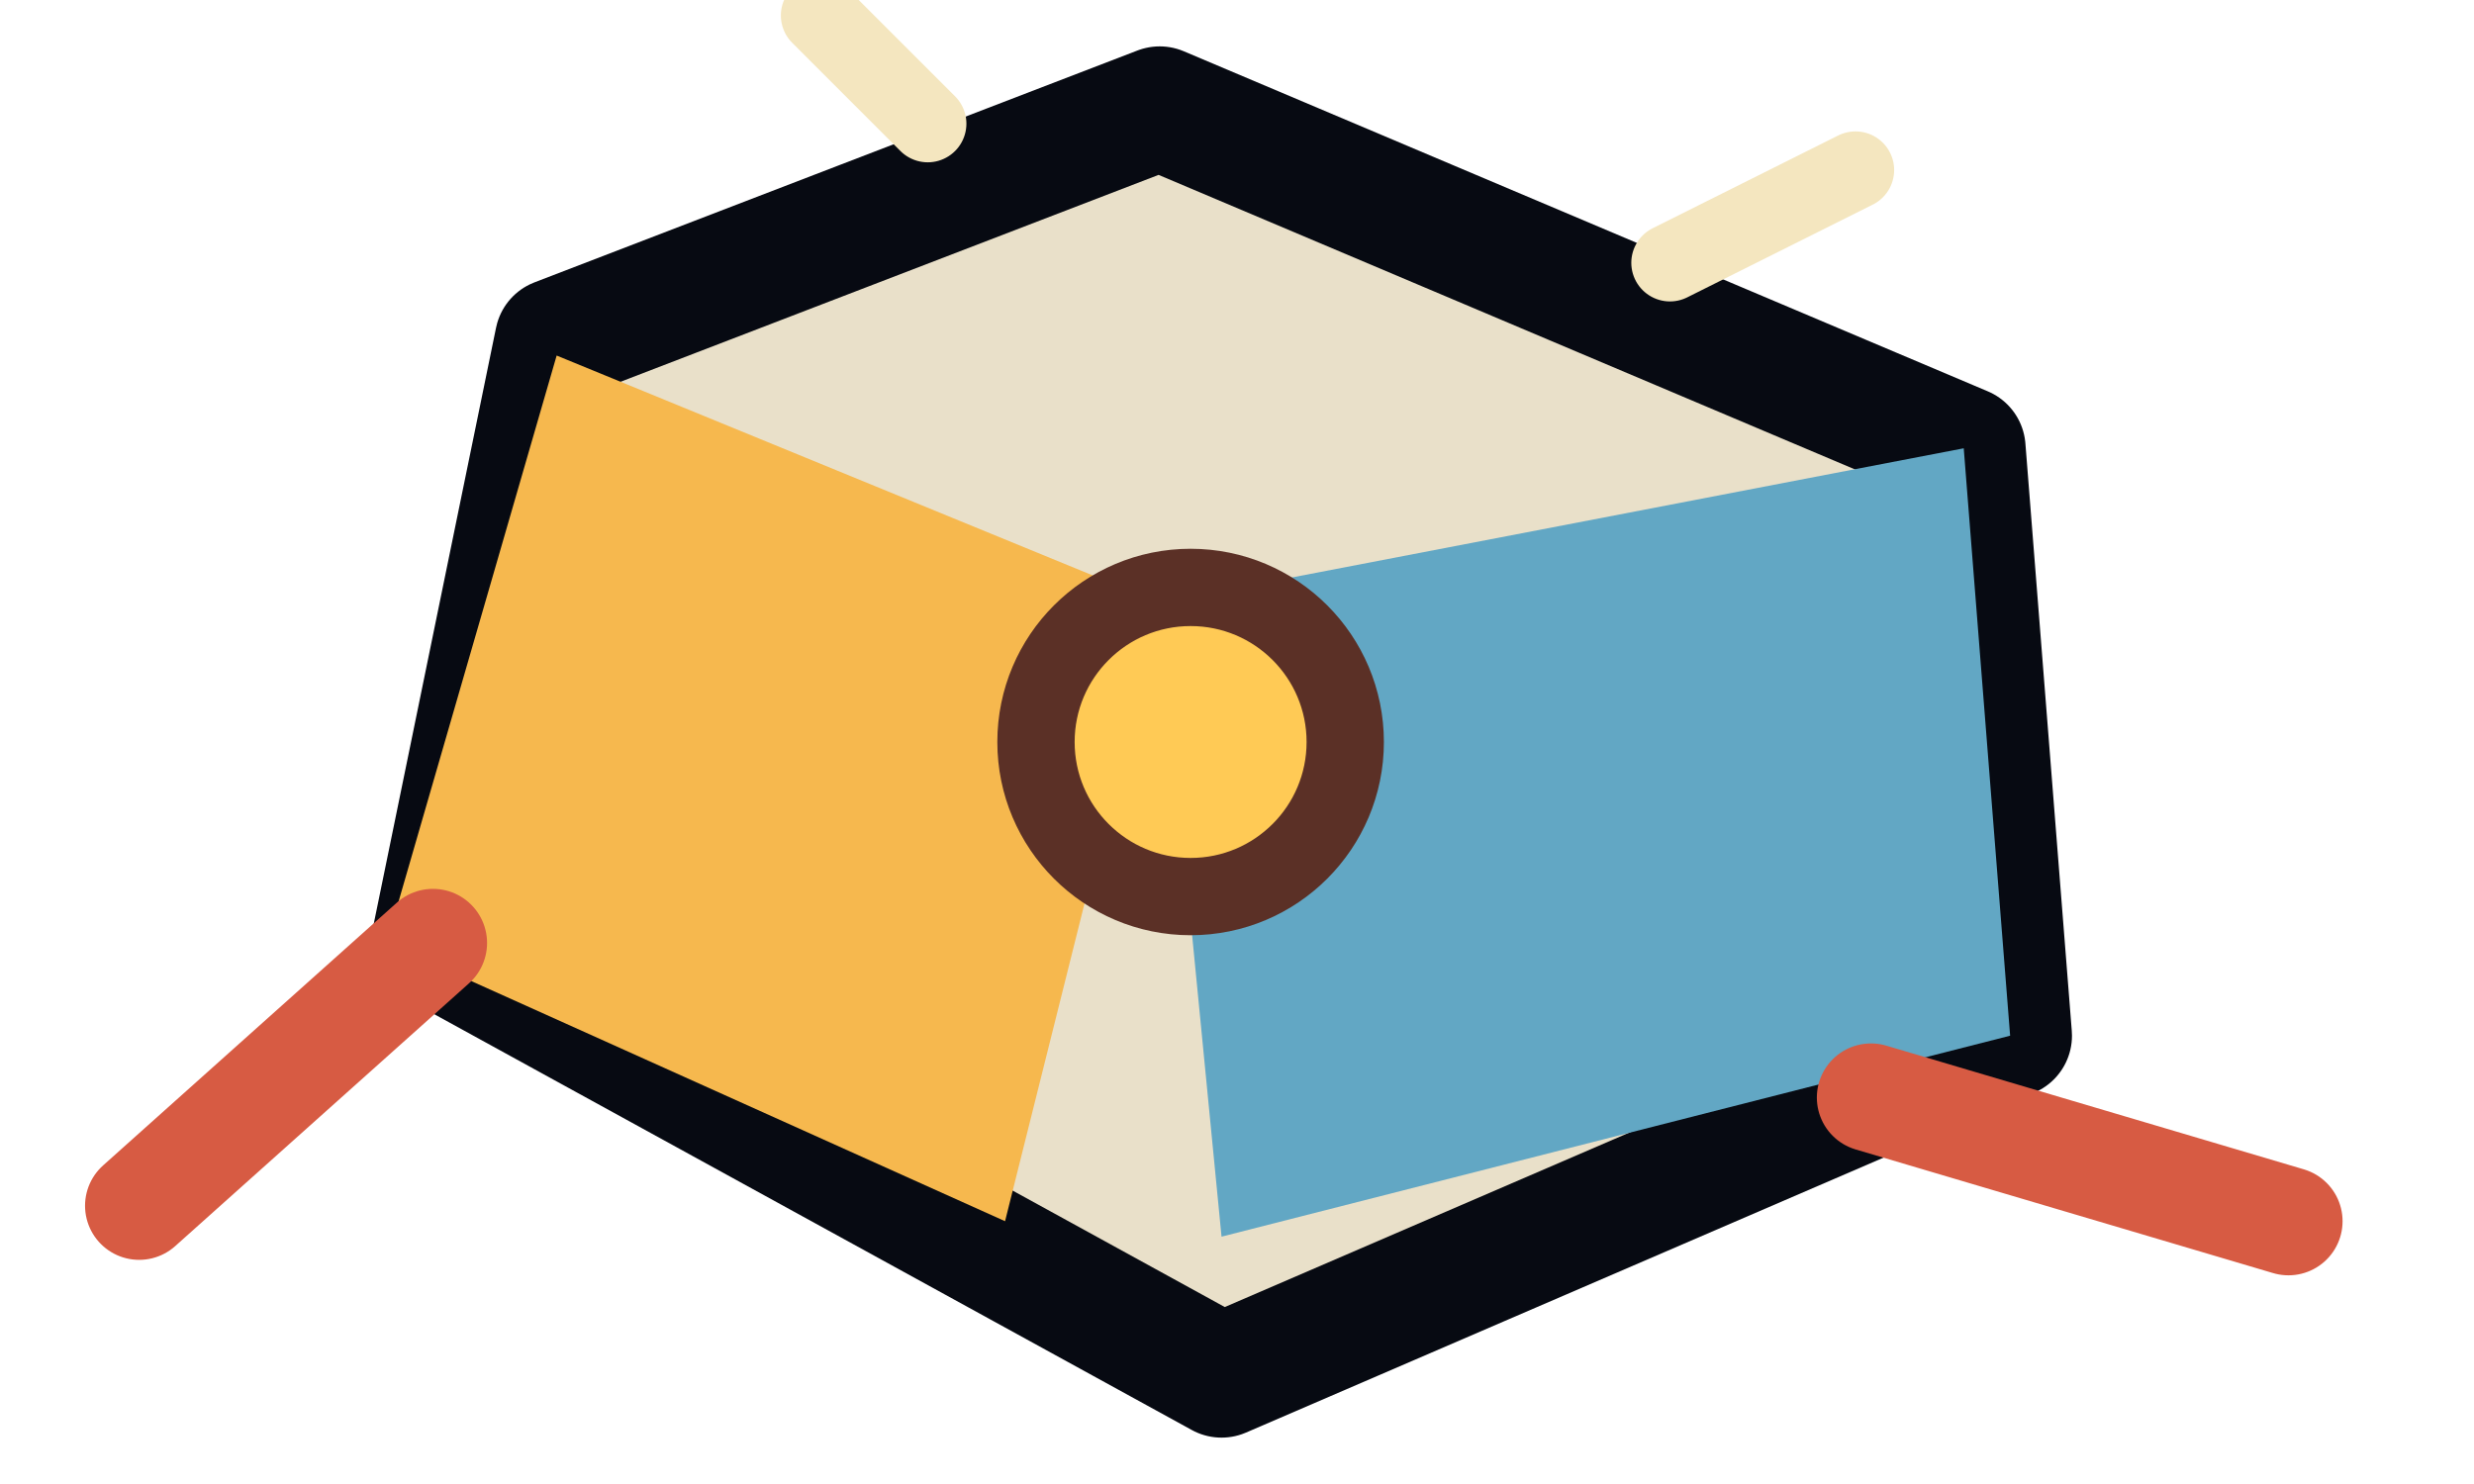
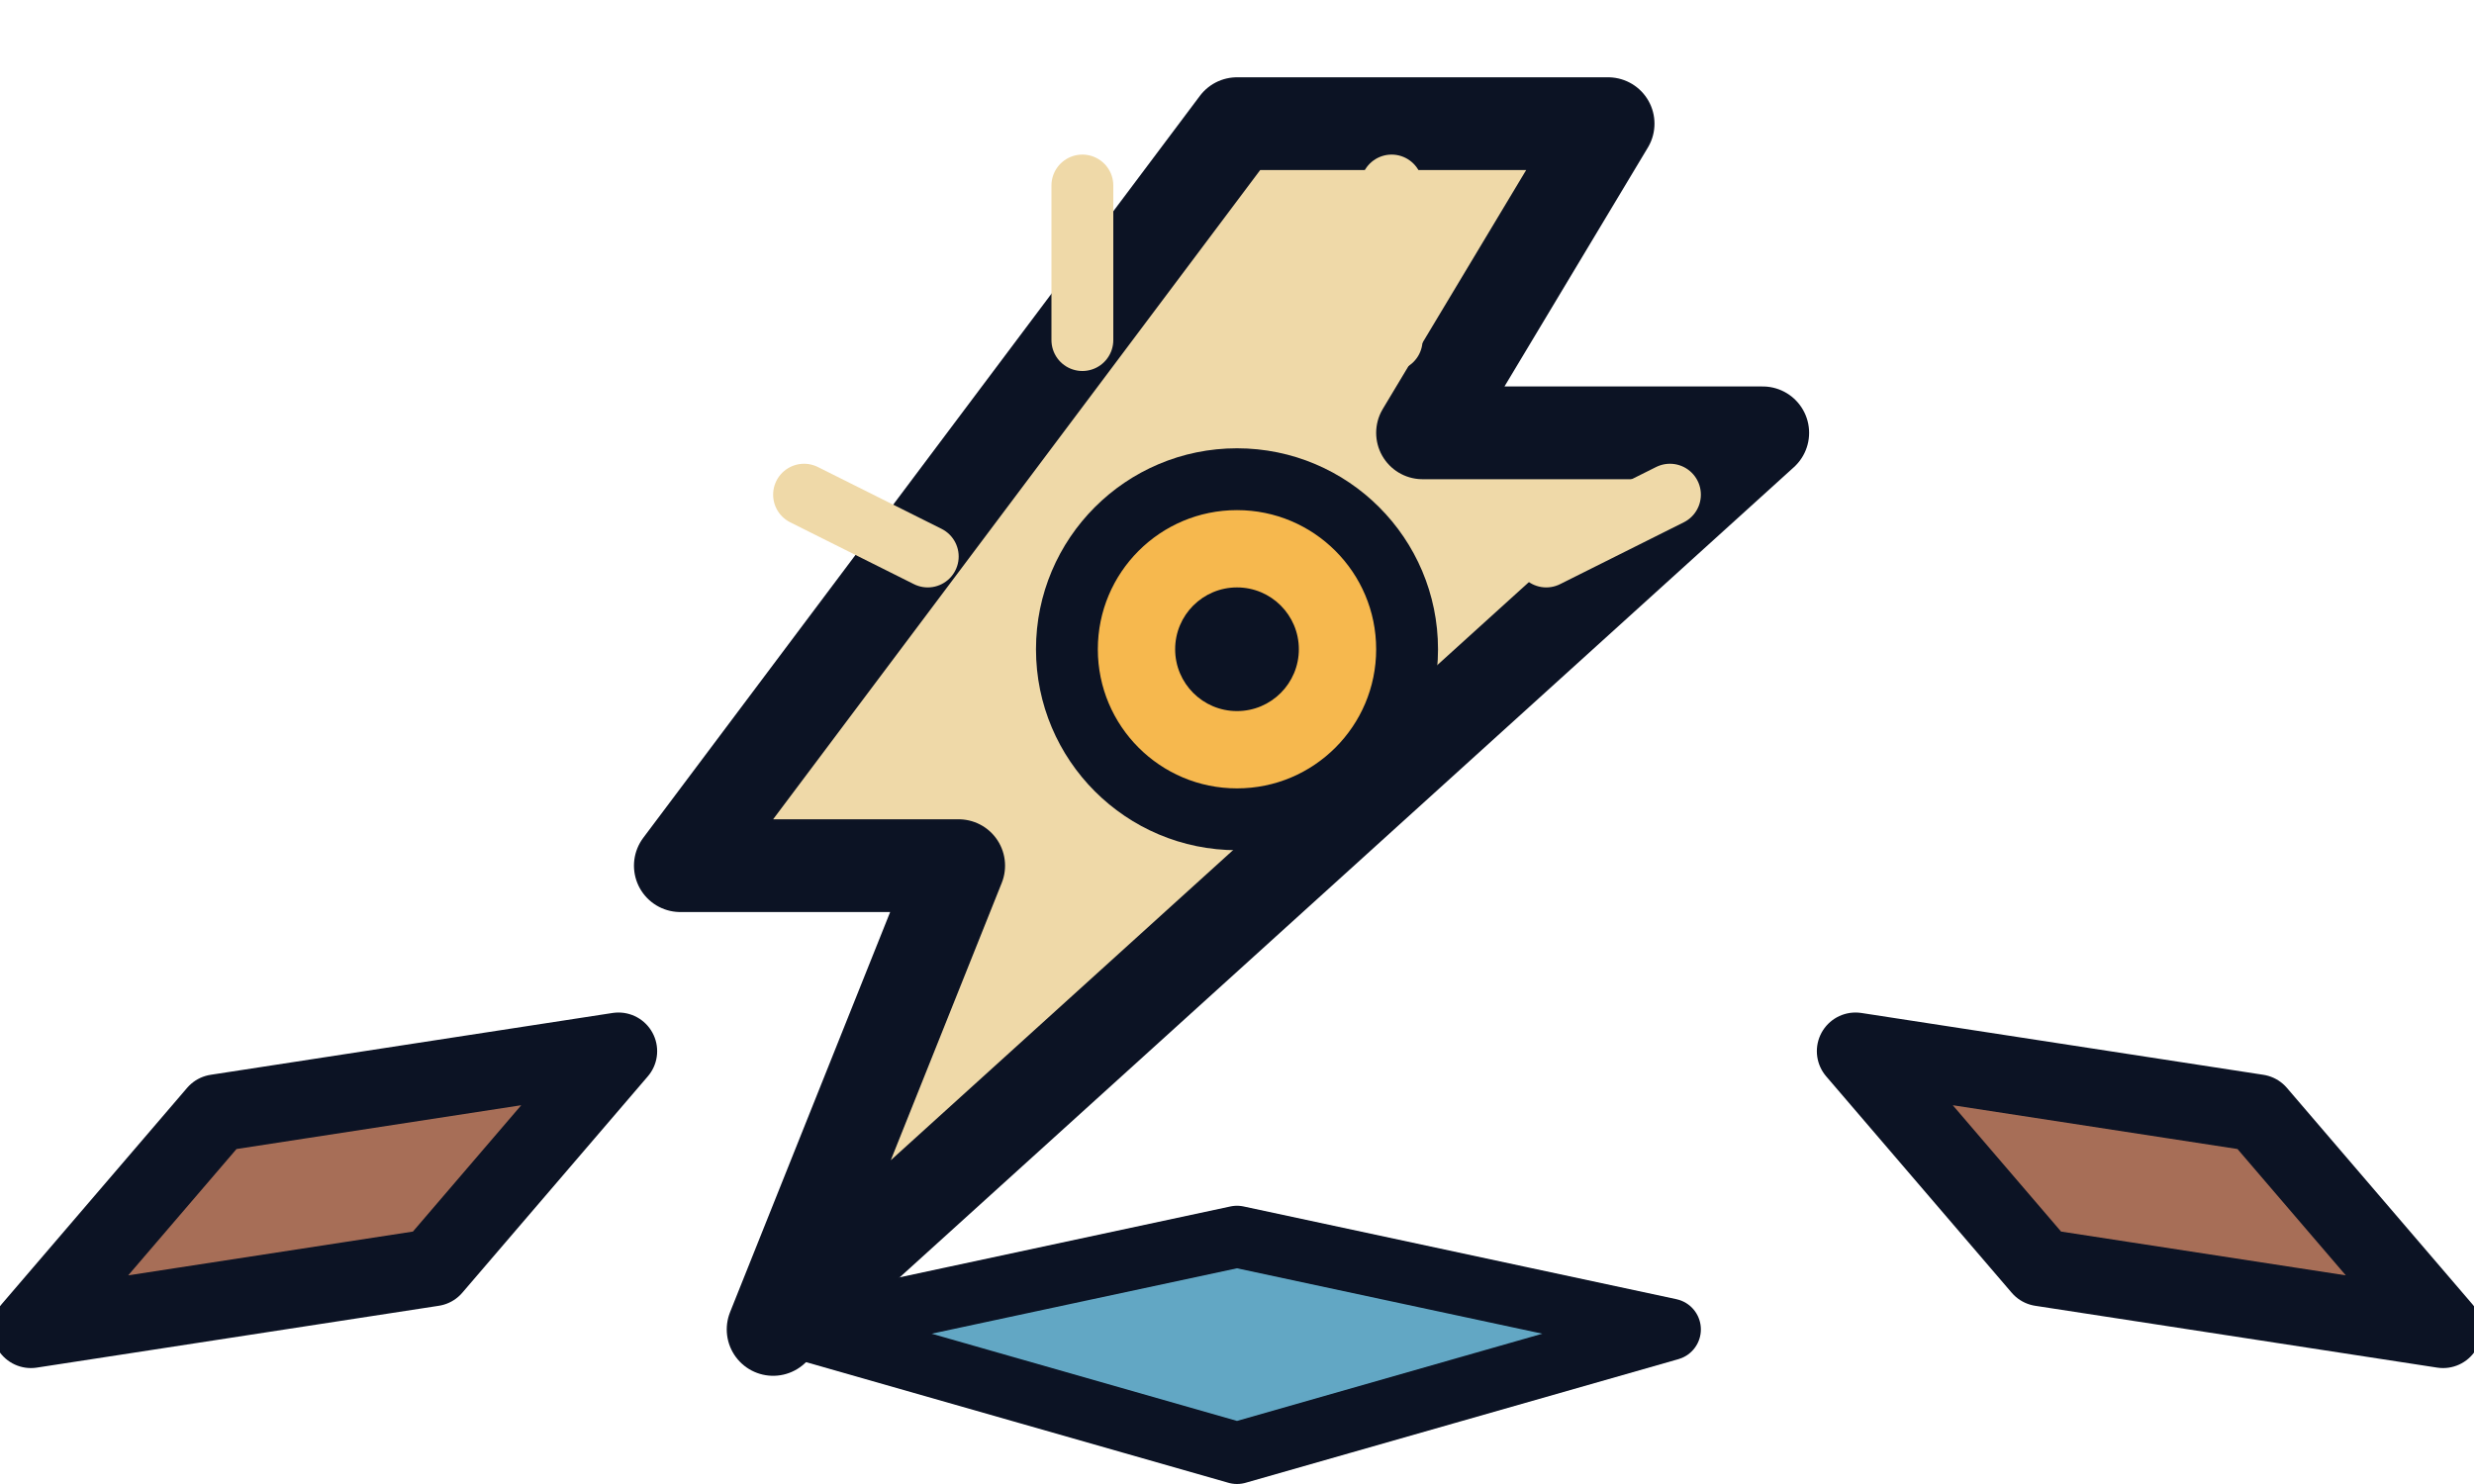
<svg xmlns="http://www.w3.org/2000/svg" viewBox="0 0 160 96">
-   <path d="m28 61 8-39 39-15 52 22 3 38-51 22Z" fill="#e9e0c9" stroke="#070a12" stroke-width="8" stroke-linejoin="round" />
-   <path d="m36 23 39 16-10 40-40-18Z" fill="#f6b84e" />
-   <path d="m75 39 52-10 3 38-51 13Z" fill="#62a7c4" />
-   <circle cx="77" cy="48" r="10" fill="#ffca55" stroke="#5b3026" stroke-width="5" />
-   <path d="m28 61-19 17m112-7 27 8" stroke="#d75b43" stroke-width="7" stroke-linecap="round" />
-   <path d="M60 8 53 1m55 16 12-6" stroke="#f4e6bf" stroke-width="5" stroke-linecap="round" />
+   <path d="M80 8 44 56h18l-12 30 64-58H92l12-20Z" fill="#efd9a8" stroke="#0c1324" stroke-width="6" stroke-linejoin="round" />
+   <path d="M14 72l-12 14 26-4 12-14Z" fill="#a76e57" stroke="#0c1324" stroke-width="5" stroke-linejoin="round" />
+   <path d="M146 72l12 14-26-4-12-14Z" fill="#a76e57" stroke="#0c1324" stroke-width="5" stroke-linejoin="round" />
+   <circle cx="80" cy="42" r="11" fill="#f6b84e" stroke="#0c1324" stroke-width="4" />
+   <circle cx="80" cy="42" r="4" fill="#0c1324" />
+   <path d="M52 86l28-6 28 6-28 8Z" fill="#62a7c4" stroke="#0c1324" stroke-width="4" stroke-linejoin="round" />
+   <path d="M70 22v-10M90 22v-10M60 36l-8-4M100 36l8-4" stroke="#efd9a8" stroke-width="4" stroke-linecap="round" />
</svg>
